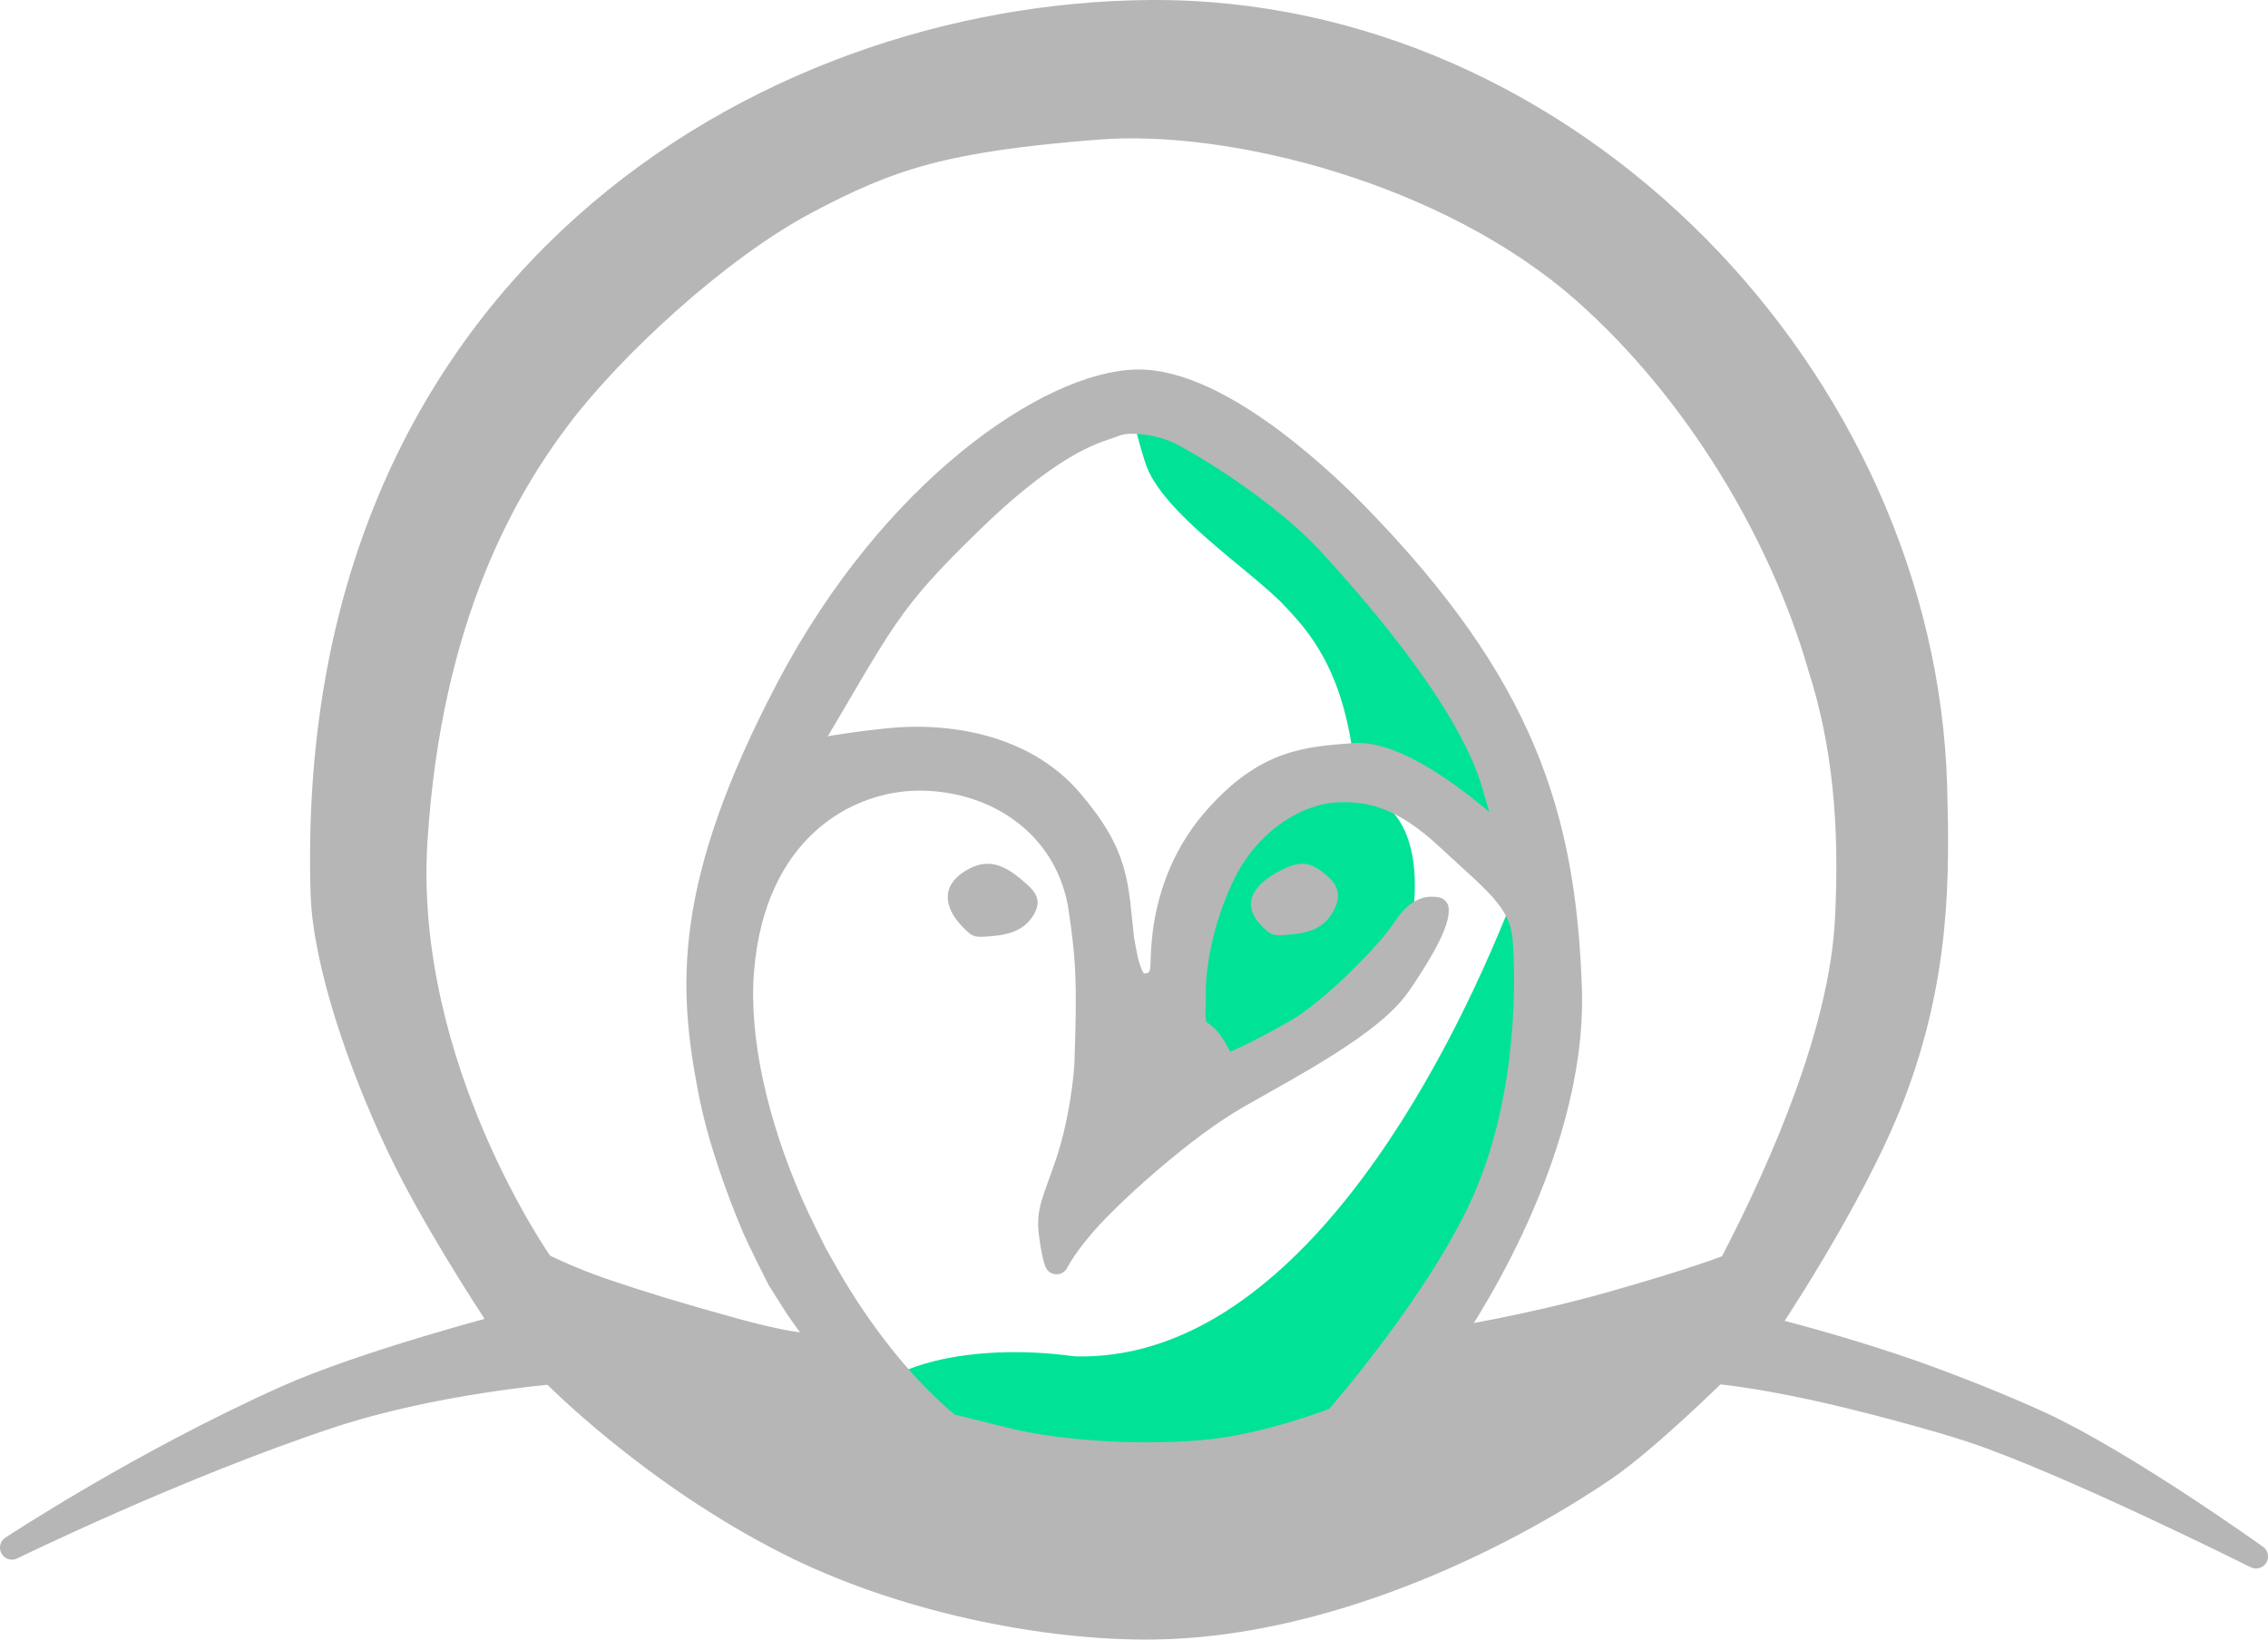
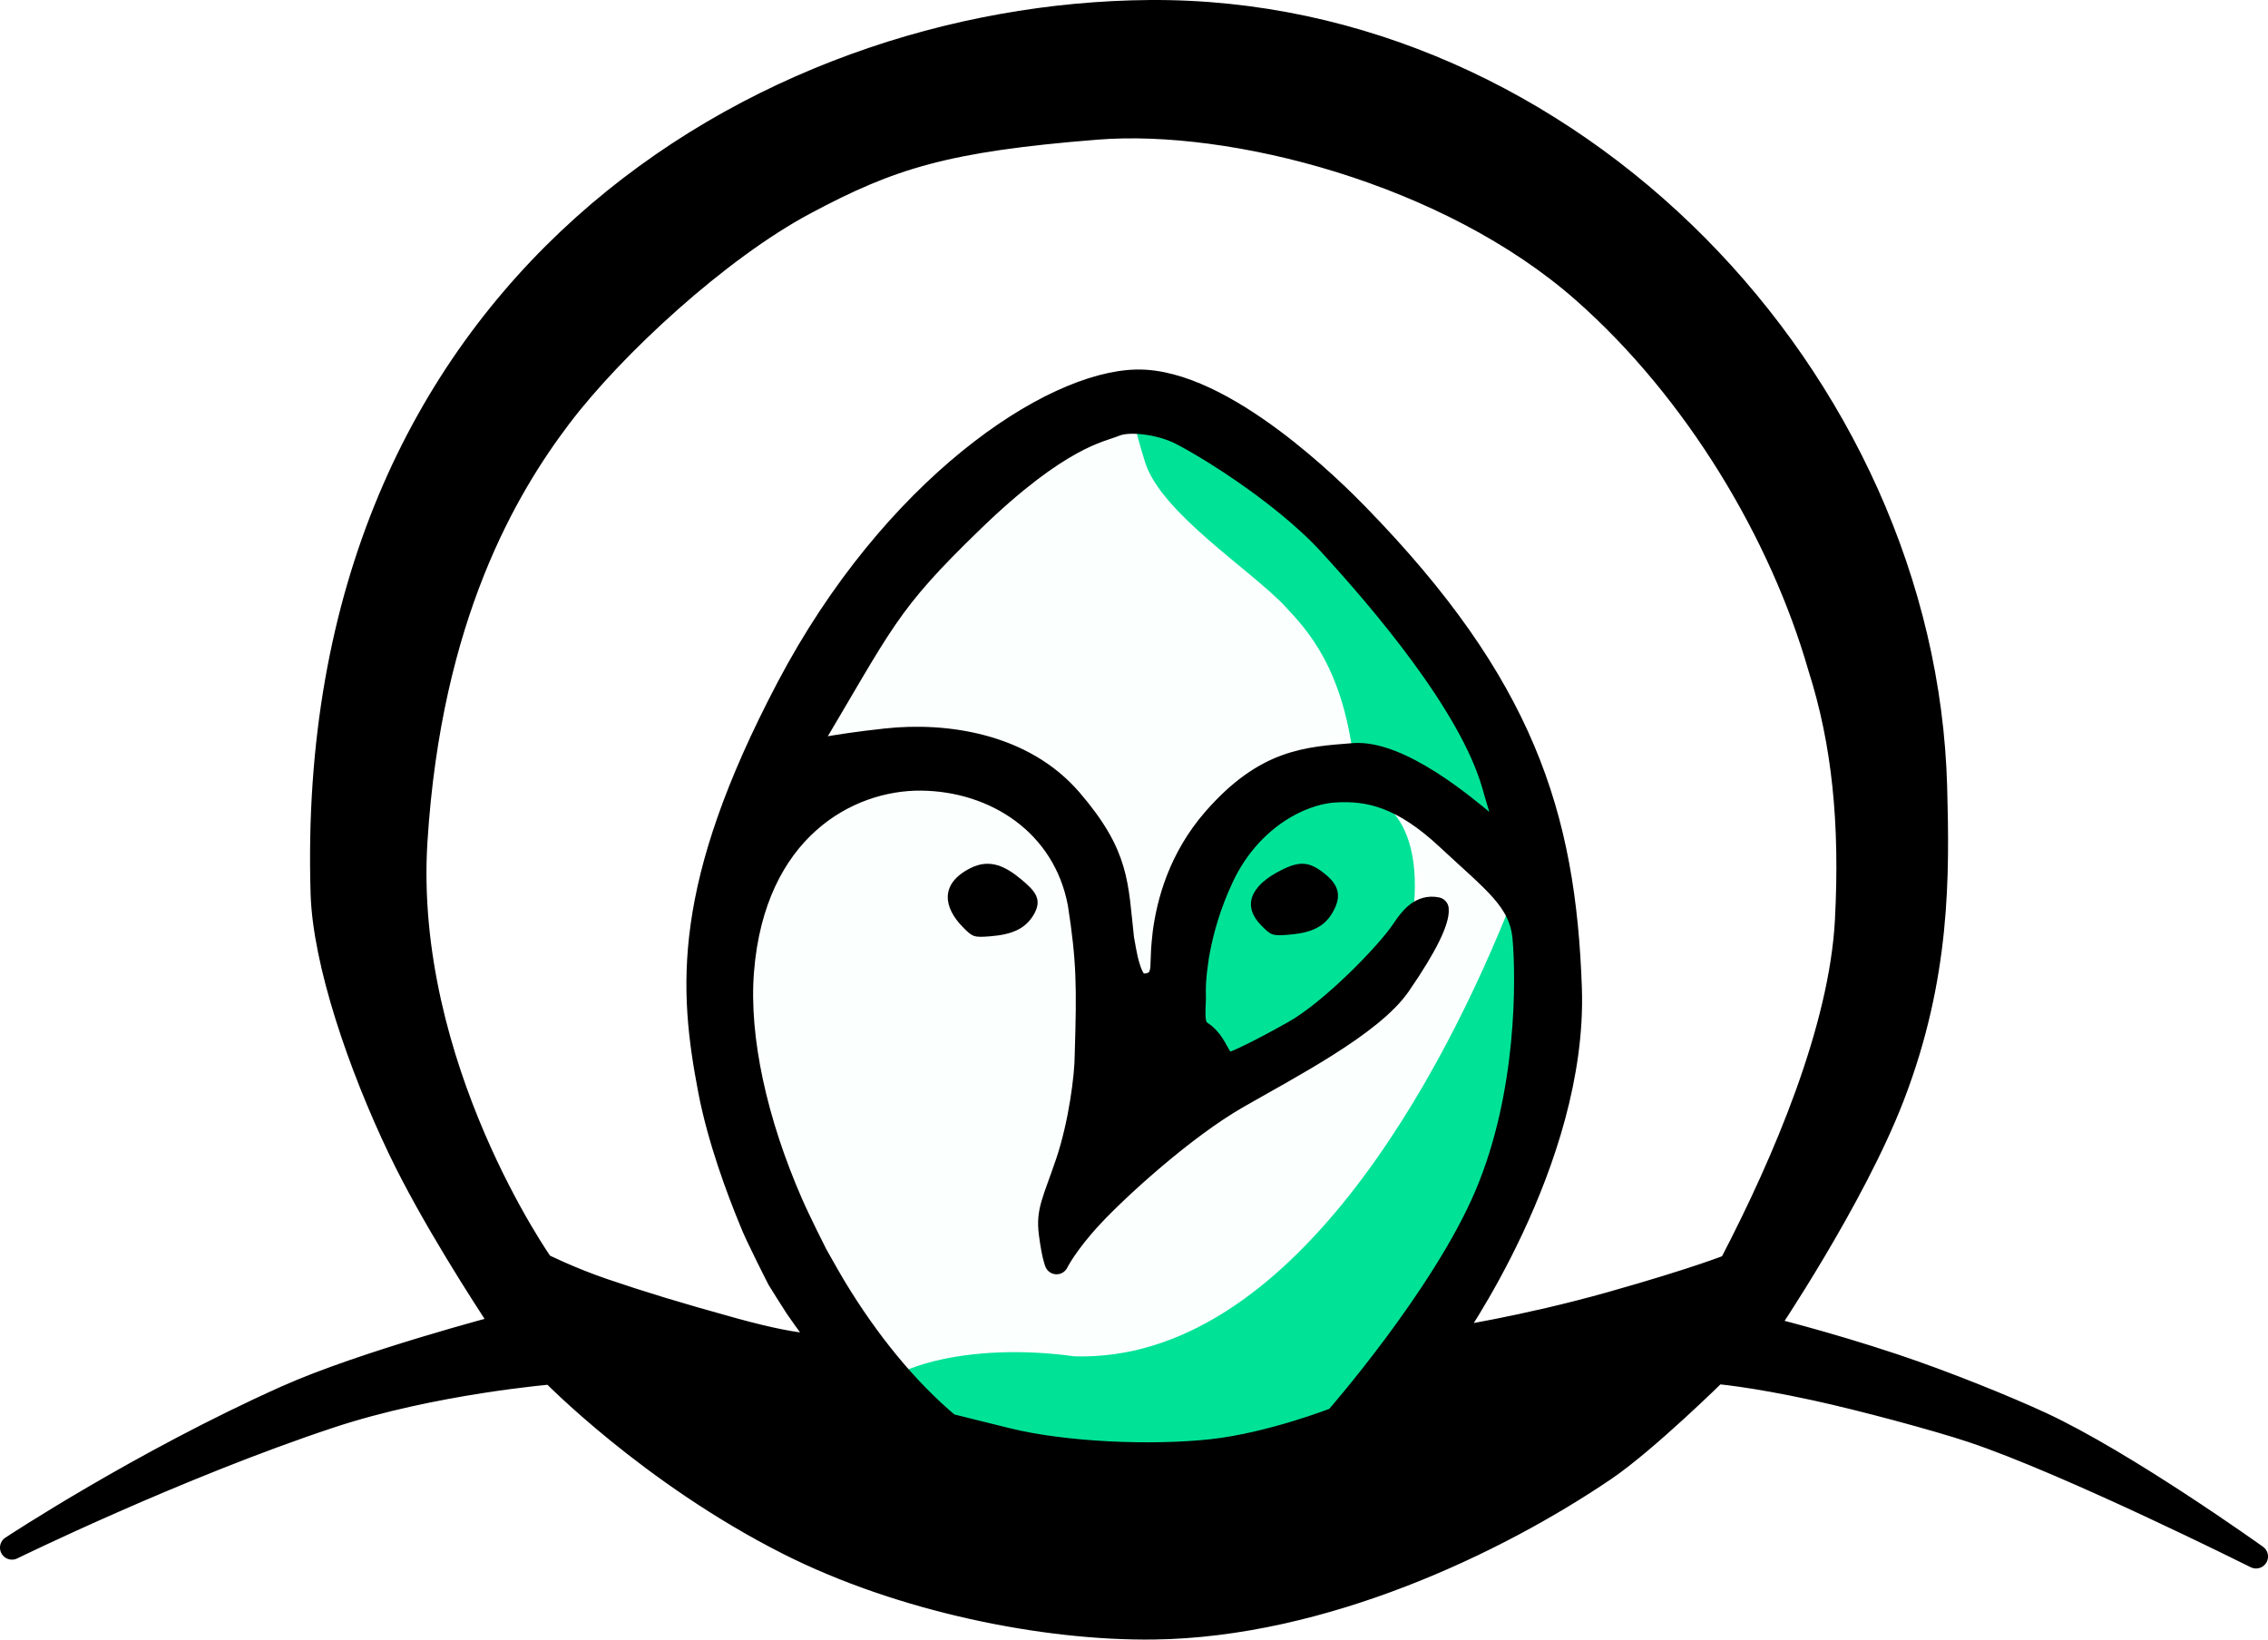
<svg xmlns="http://www.w3.org/2000/svg" version="1.1" id="svg2" width="757.13" height="547.414" viewBox="0 0 757.13 547.414">
  <defs id="defs6" />
  <g id="layer1" style="display:inline" transform="translate(1.875457,4.600174)">
+     <path style="fill:#fbfffd;stroke:none;stroke-width:1px;stroke-linecap:butt;stroke-linejoin:miter;stroke-opacity:1;fill-opacity:1" d="m 378.607,129.766 -59.201,27.938 -69.179,115.076 -6.652,92.46 59.201,118.402 144.344,3.326 67.183,-117.071 -12.638,-122.393 -75.83,-95.121 -43.902,-20.621 z" id="path1476" />
    <path d="m 751.259,515.077 c 6.406,0.729 -5.451,3.171 0,0 z M 375.157,481.692 c -133.606,3.213 -90.283,-43.436 -18.295,-33.44 72.274,2.031 123.391,-94.333 146.344,-152.979 38.733,23.649 -15.367,119.166 -38.666,148.559 -6.494,8.192 -10.429,21.186 -19.074,26.521 -19.2,11.85 -46.585,10.769 -70.309,11.34 z M 405.331,348.442 c -34.857,-29.948 1.9,-78.46 32.674,-87.593 19.691,-5.844 36.933,6.891 31.397,42.891 -11.173,25.368 -38.603,38.406 -64.07,44.702 z M 380.477,149.974 c -15.82,-49.052 10.232,-32.571 66.741,19.826 30.675,28.443 62.516,85.925 55.239,101.293 -3.058,6.459 -19.026,-9.77 -25.944,-14.607 -8.447,-5.907 -26.179,-4.332 -26.222,-4.765 -3.344,-33.177 -16.008,-46.196 -23.144,-53.859 -11.082,-11.9 -41.244,-31.066 -46.669,-47.887 z" style="fill:#00e396;fill-opacity:1" id="path20691" />
    <g id="g999">
-       <path d="m 314.86,471.316 c -14.225,-11.868 -27.342,-28.088 -38.251,-46.183 -1.771,-2.937 -6.274,-10.969 -6.274,-10.969 l -12.149,8.257 c 0,0 4.922,7.914 5.909,9.368 2.9,4.27 9.087,12.538 9.087,12.538 0,0 -4.252,2.247 -30.325,-4.954 -18.752,-5.179 -30.728,-8.855 -43.283,-13.127 -11.12,-3.784 -20.533,-8.476 -20.533,-8.476 l -12.774,20.393 c 0,0 -46.562,12.165 -72.583,23.814 -48.509,21.717 -91.564,50.149 -91.564,50.149 0,0 55.205,-27.023 106.169,-43.906 34.383,-11.39 74.095,-14.63 74.095,-14.63 0,0 32.716,33.715 79.12,57.124 37.485,18.909 85.195,28.547 121.728,28.084 56.436,-0.715 114.353,-28.365 150.481,-52.867 13.913,-9.436 37.284,-32.469 37.284,-32.469 0,0 11.402,0.829 33.182,5.568 15.683,3.412 40.572,10.108 52.46,14.075 32.233,10.756 94.62,41.972 94.62,41.972 0,0 -43.822,-31.42 -72.156,-44.479 -11.436,-5.271 -31.478,-13.449 -48.821,-19.234 -23.191,-7.736 -42.828,-12.466 -42.828,-12.466 0,0 29.275,-43.237 42.474,-77.522 15.4,-40.002 15.015,-73.741 14.221,-103.159 C 640.491,122.651 522.641,-1.701 381.827,-0.593 252.49,0.425 99.667,91.147 105.811,293.684 c 0.694,22.885 12.294,57.118 25.856,85.453 10.583,22.112 27.858,48.879 34.599,59.026 l 12.774,-20.393 c 0,0 -46.931,-66.299 -42.213,-141.538 4.718,-75.238 30.294,-118.196 48.173,-141.786 17.878,-23.59 52.89,-55.87 81.695,-71.266 28.804,-15.395 47.121,-21.124 97.575,-25.145 45.175,-3.601 117.507,14.848 162.589,54.606 37.533,33.1 65.991,80.852 78.829,125.578 7.965,24.958 10.717,51.945 8.984,84.562 -1.915,36.057 -20.487,80.069 -38.829,115.237 0,0 -10.926,4.47 -39.978,12.664 -29.052,8.194 -54.132,11.919 -54.132,11.919 0,0 42.461,-59.347 40.475,-117.203 -1.986,-57.857 -15.859,-101.3 -71.017,-157.926 -7.207,-7.399 -44.696,-45.193 -73.5,-44.696 -28.804,0.497 -81.446,35.757 -116.458,102.304 -35.012,66.548 -32.529,100.566 -26.073,134.337 3.102,16.227 9.418,33.166 13.772,43.699 1.66,4.458 9.255,19.305 9.255,19.305 l 12.149,-8.257 c 0,0 -5.403,-10.641 -8.232,-17.126 -11.662,-26.741 -18.055,-54.706 -16.267,-77.352 3.725,-47.179 35.012,-64.561 59.843,-64.313 24.831,0.248 47.924,15.147 52.89,41.716 2.951,19.066 3.035,27.6 2.328,50.44 0,7.111 -2.071,23.323 -6.461,36.228 -4.39,12.905 -6.497,15.978 -5.531,23.44 0.966,7.462 1.931,9.657 1.931,9.657 0,0 3.073,-6.321 11.852,-15.715 8.779,-9.394 30.639,-29.322 48.373,-39.506 17.734,-10.184 44.846,-24.194 54.033,-37.478 9.188,-13.285 12.974,-21.603 12.664,-25.204 -5.159,-1.063 -8.45,2.969 -11.125,7.022 -5.092,7.726 -23.879,27.04 -36.346,34.063 -12.466,7.023 -18.922,9.881 -20.039,10.191 -1.117,0.31 -3.442,0.585 -4.918,-1.787 -1.476,-2.372 -2.904,-6.097 -6.411,-8.269 -3.507,-2.173 -2.041,-8.586 -2.227,-12.621 -0.063,-1.361 -0.037,-4.117 0.369,-7.904 0.13,-1.212 0.691,-5.124 0.691,-5.124 l -11.355,-2.264 c 0,0 -0.205,4.859 -0.223,5.497 -0.133,4.793 -2.373,6.688 -6.702,6.709 -4.637,0.023 -6.046,-12.21 -6.747,-15.595 -2.053,-18.256 -1.257,-27.652 -17.235,-46.264 -15.978,-18.612 -41.964,-22.123 -61.454,-20.016 -19.49,2.107 -27.59,4.342 -27.59,4.342 26.818,-44.944 27.207,-49.68 56.313,-77.855 29.106,-28.175 42.763,-29.913 47.481,-31.899 4.718,-1.986 14.34,-0.683 20.672,2.111 6.332,2.794 34.577,19.492 51.338,37.805 16.761,18.313 46.849,53.257 54.584,80.42 3.833,13.46 5.619,17.909 5.619,17.909 0,0 -2.458,0.176 -8.779,-5.092 -6.321,-5.267 -28.444,-24.055 -43.72,-22.826 -15.276,1.229 -29.147,1.756 -46.354,21.421 -11.555,13.206 -15.389,27.972 -16.701,38.076 -0.21,1.618 -0.501,5.256 -0.501,5.256 l 11.355,2.264 c 0,0 0.091,-0.475 0.25,-1.349 1.26,-6.915 3.643,-15.636 8.054,-25.021 8.955,-19.051 25.635,-28.005 37.399,-28.796 11.764,-0.79 23.001,1.844 38.189,16.066 15.188,14.222 24.296,20.363 25.414,33.275 1.117,12.912 1.738,51.711 -12.664,85.73 -14.402,34.019 -50.159,74.742 -50.159,74.742 0,0 -21.623,8.518 -41.478,10.715 -19.855,2.197 -49.149,1.045 -68.524,-3.762 -19.375,-4.807 -19.375,-4.807 -19.375,-4.807" style="fill:#b6b6b6;fill-opacity:1;stroke:#b6b6b6;stroke-width:8;stroke-linecap:round;stroke-linejoin:round;stroke-miterlimit:4;stroke-dasharray:none;stroke-opacity:1" id="path18753" />
-       <path d="m 419.092,304.299 c -6.192,-6.341 -3.754,-13.07 6.639,-18.329 6.514,-3.296 9.756,-2.949 15.193,1.627 4.505,3.792 5.032,7.662 1.765,12.948 -2.668,4.316 -6.893,6.358 -14.347,6.933 -5.49,0.424 -5.852,0.299 -9.25,-3.18 z" style="fill:#b6b6b6;fill-opacity:1;stroke:#b6b6b6;stroke-opacity:1;stroke-width:0;stroke-miterlimit:4;stroke-dasharray:none" id="path18922" />
-       <path d="m 319.443,304.825 c -6.192,-6.341 -7.792,-14.299 2.601,-19.558 6.514,-3.296 11.775,-0.666 17.212,3.91 4.505,3.792 7.052,6.609 3.784,11.895 -2.668,4.316 -6.893,6.358 -14.347,6.933 -5.49,0.424 -5.852,0.299 -9.25,-3.18 z" style="display:inline;fill:#b6b6b6;fill-opacity:1;stroke:#b6b6b6;stroke-opacity:1;stroke-width:0;stroke-miterlimit:4;stroke-dasharray:none" id="path18922-0" />
+       <path d="m 314.86,471.316 c -14.225,-11.868 -27.342,-28.088 -38.251,-46.183 -1.771,-2.937 -6.274,-10.969 -6.274,-10.969 l -12.149,8.257 c 0,0 4.922,7.914 5.909,9.368 2.9,4.27 9.087,12.538 9.087,12.538 0,0 -4.252,2.247 -30.325,-4.954 -18.752,-5.179 -30.728,-8.855 -43.283,-13.127 -11.12,-3.784 -20.533,-8.476 -20.533,-8.476 l -12.774,20.393 c 0,0 -46.562,12.165 -72.583,23.814 -48.509,21.717 -91.564,50.149 -91.564,50.149 0,0 55.205,-27.023 106.169,-43.906 34.383,-11.39 74.095,-14.63 74.095,-14.63 0,0 32.716,33.715 79.12,57.124 37.485,18.909 85.195,28.547 121.728,28.084 56.436,-0.715 114.353,-28.365 150.481,-52.867 13.913,-9.436 37.284,-32.469 37.284,-32.469 0,0 11.402,0.829 33.182,5.568 15.683,3.412 40.572,10.108 52.46,14.075 32.233,10.756 94.62,41.972 94.62,41.972 0,0 -43.822,-31.42 -72.156,-44.479 -11.436,-5.271 -31.478,-13.449 -48.821,-19.234 -23.191,-7.736 -42.828,-12.466 -42.828,-12.466 0,0 29.275,-43.237 42.474,-77.522 15.4,-40.002 15.015,-73.741 14.221,-103.159 C 640.491,122.651 522.641,-1.701 381.827,-0.593 252.49,0.425 99.667,91.147 105.811,293.684 c 0.694,22.885 12.294,57.118 25.856,85.453 10.583,22.112 27.858,48.879 34.599,59.026 l 12.774,-20.393 c 0,0 -46.931,-66.299 -42.213,-141.538 4.718,-75.238 30.294,-118.196 48.173,-141.786 17.878,-23.59 52.89,-55.87 81.695,-71.266 28.804,-15.395 47.121,-21.124 97.575,-25.145 45.175,-3.601 117.507,14.848 162.589,54.606 37.533,33.1 65.991,80.852 78.829,125.578 7.965,24.958 10.717,51.945 8.984,84.562 -1.915,36.057 -20.487,80.069 -38.829,115.237 0,0 -10.926,4.47 -39.978,12.664 -29.052,8.194 -54.132,11.919 -54.132,11.919 0,0 42.461,-59.347 40.475,-117.203 -1.986,-57.857 -15.859,-101.3 -71.017,-157.926 -7.207,-7.399 -44.696,-45.193 -73.5,-44.696 -28.804,0.497 -81.446,35.757 -116.458,102.304 -35.012,66.548 -32.529,100.566 -26.073,134.337 3.102,16.227 9.418,33.166 13.772,43.699 1.66,4.458 9.255,19.305 9.255,19.305 l 12.149,-8.257 c 0,0 -5.403,-10.641 -8.232,-17.126 -11.662,-26.741 -18.055,-54.706 -16.267,-77.352 3.725,-47.179 35.012,-64.561 59.843,-64.313 24.831,0.248 47.924,15.147 52.89,41.716 2.951,19.066 3.035,27.6 2.328,50.44 0,7.111 -2.071,23.323 -6.461,36.228 -4.39,12.905 -6.497,15.978 -5.531,23.44 0.966,7.462 1.931,9.657 1.931,9.657 0,0 3.073,-6.321 11.852,-15.715 8.779,-9.394 30.639,-29.322 48.373,-39.506 17.734,-10.184 44.846,-24.194 54.033,-37.478 9.188,-13.285 12.974,-21.603 12.664,-25.204 -5.159,-1.063 -8.45,2.969 -11.125,7.022 -5.092,7.726 -23.879,27.04 -36.346,34.063 -12.466,7.023 -18.922,9.881 -20.039,10.191 -1.117,0.31 -3.442,0.585 -4.918,-1.787 -1.476,-2.372 -2.904,-6.097 -6.411,-8.269 -3.507,-2.173 -2.041,-8.586 -2.227,-12.621 -0.063,-1.361 -0.037,-4.117 0.369,-7.904 0.13,-1.212 0.691,-5.124 0.691,-5.124 l -11.355,-2.264 c 0,0 -0.205,4.859 -0.223,5.497 -0.133,4.793 -2.373,6.688 -6.702,6.709 -4.637,0.023 -6.046,-12.21 -6.747,-15.595 -2.053,-18.256 -1.257,-27.652 -17.235,-46.264 -15.978,-18.612 -41.964,-22.123 -61.454,-20.016 -19.49,2.107 -27.59,4.342 -27.59,4.342 26.818,-44.944 27.207,-49.68 56.313,-77.855 29.106,-28.175 42.763,-29.913 47.481,-31.899 4.718,-1.986 14.34,-0.683 20.672,2.111 6.332,2.794 34.577,19.492 51.338,37.805 16.761,18.313 46.849,53.257 54.584,80.42 3.833,13.46 5.619,17.909 5.619,17.909 0,0 -2.458,0.176 -8.779,-5.092 -6.321,-5.267 -28.444,-24.055 -43.72,-22.826 -15.276,1.229 -29.147,1.756 -46.354,21.421 -11.555,13.206 -15.389,27.972 -16.701,38.076 -0.21,1.618 -0.501,5.256 -0.501,5.256 l 11.355,2.264 c 0,0 0.091,-0.475 0.25,-1.349 1.26,-6.915 3.643,-15.636 8.054,-25.021 8.955,-19.051 25.635,-28.005 37.399,-28.796 11.764,-0.79 23.001,1.844 38.189,16.066 15.188,14.222 24.296,20.363 25.414,33.275 1.117,12.912 1.738,51.711 -12.664,85.73 -14.402,34.019 -50.159,74.742 -50.159,74.742 0,0 -21.623,8.518 -41.478,10.715 -19.855,2.197 -49.149,1.045 -68.524,-3.762 -19.375,-4.807 -19.375,-4.807 -19.375,-4.807" style="fill:#000000;fill-opacity:1;stroke:#000000;stroke-width:8;stroke-linecap:round;stroke-linejoin:round;stroke-miterlimit:4;stroke-dasharray:none;stroke-opacity:1" id="path18753" />
+       <path d="m 419.092,304.299 c -6.192,-6.341 -3.754,-13.07 6.639,-18.329 6.514,-3.296 9.756,-2.949 15.193,1.627 4.505,3.792 5.032,7.662 1.765,12.948 -2.668,4.316 -6.893,6.358 -14.347,6.933 -5.49,0.424 -5.852,0.299 -9.25,-3.18 z" style="fill:#000000;fill-opacity:1;stroke:#000000;stroke-opacity:1;stroke-width:0;stroke-miterlimit:4;stroke-dasharray:none" id="path18922" />
+       <path d="m 319.443,304.825 c -6.192,-6.341 -7.792,-14.299 2.601,-19.558 6.514,-3.296 11.775,-0.666 17.212,3.91 4.505,3.792 7.052,6.609 3.784,11.895 -2.668,4.316 -6.893,6.358 -14.347,6.933 -5.49,0.424 -5.852,0.299 -9.25,-3.18 z" style="display:inline;fill:#000000;fill-opacity:1;stroke:#000000;stroke-opacity:1;stroke-width:0;stroke-miterlimit:4;stroke-dasharray:none" id="path18922-0" />
    </g>
  </g>
</svg>
